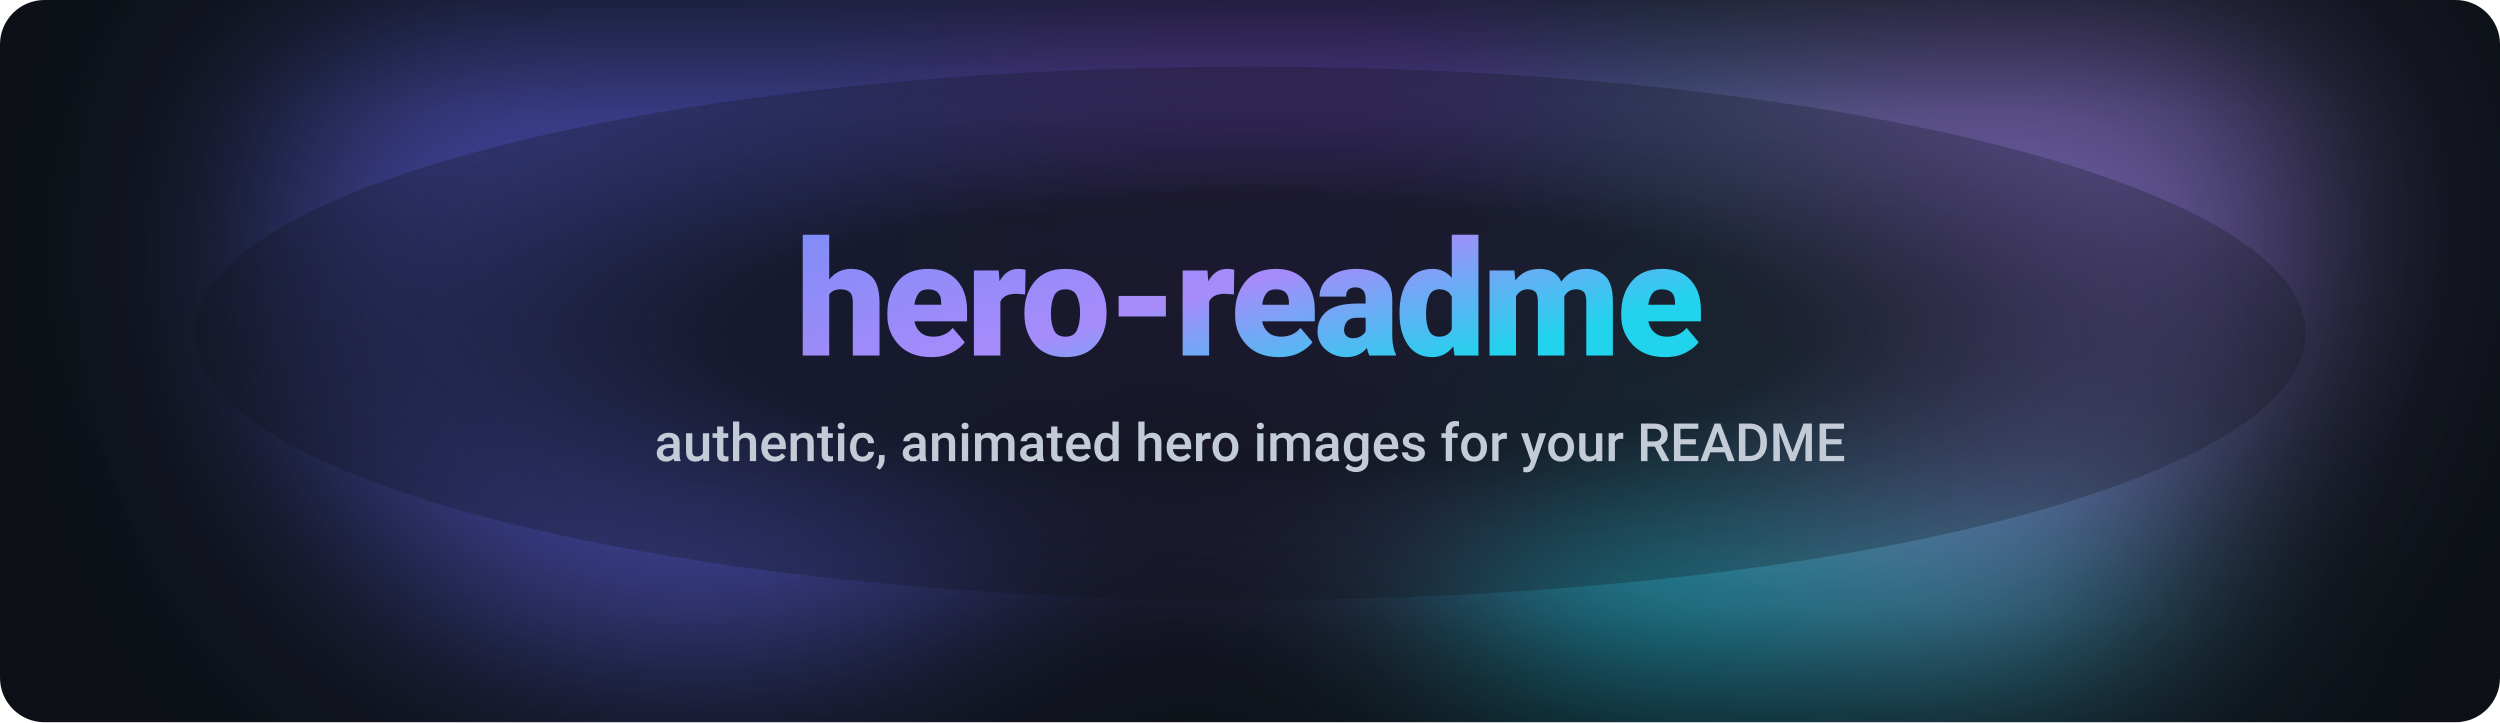
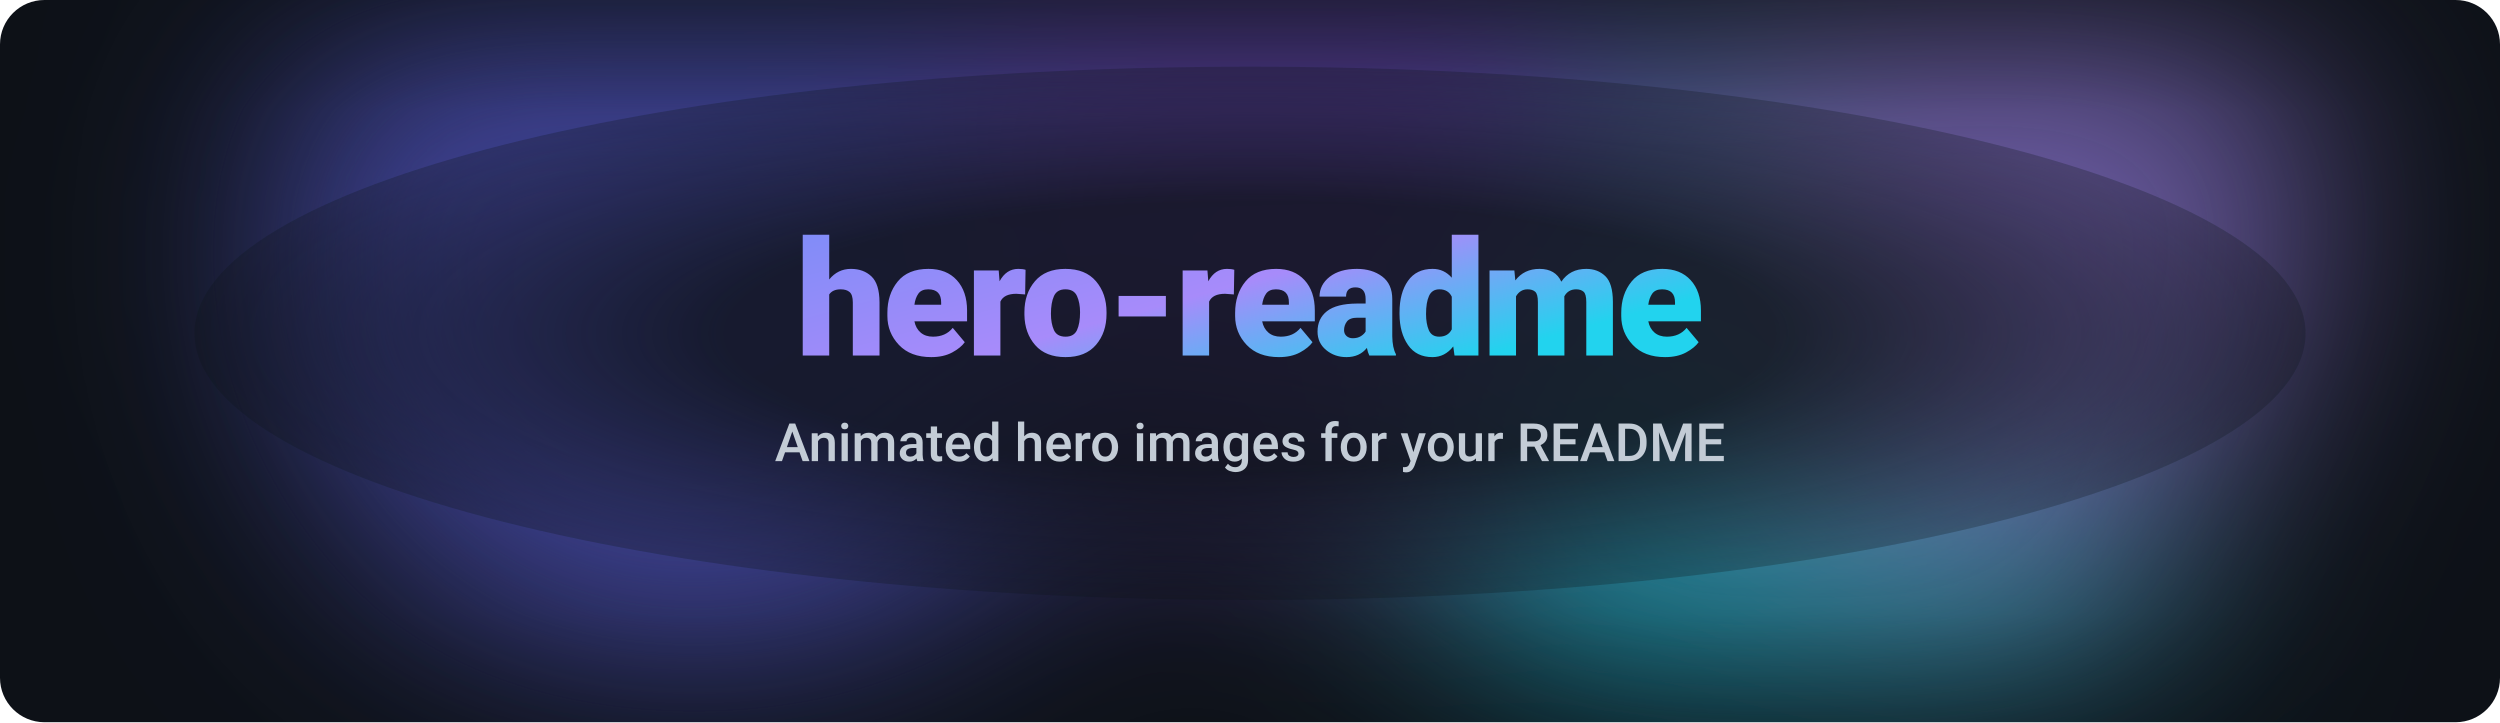
<svg xmlns="http://www.w3.org/2000/svg" viewBox="0 0 900 260" width="900" height="260" role="img" aria-label="hero-readme wordmark hero over a drifting aurora background" font-family="'Segoe UI',system-ui,-apple-system,Roboto,Helvetica,Arial,sans-serif">
  <defs>
    <linearGradient id="accent" x1="0" y1="0" x2="1" y2="0.5">
      <stop offset="0" stop-color="#818cf8" />
      <stop offset="0.55" stop-color="#a78bfa" />
      <stop offset="1" stop-color="#22d3ee" />
    </linearGradient>
    <radialGradient id="v" cx="0.5" cy="0.5" r="0.62">
      <stop offset="0.4" stop-color="#0d1117" stop-opacity="0.82" />
      <stop offset="1" stop-color="#0d1117" stop-opacity="0" />
    </radialGradient>
    <clipPath id="frame">
      <rect width="900" height="260" rx="16" />
    </clipPath>
    <filter id="soft" x="-40%" y="-40%" width="180%" height="180%">
      <feGaussianBlur stdDeviation="42" />
    </filter>
  </defs>
  <style>
.b1,.b2,.b3,.b4{animation:none}
@media(prefers-reduced-motion:no-preference){
 .b1{animation:m1 13s ease-in-out infinite alternate}.b2{animation:m2 15s ease-in-out infinite alternate}
 .b3{animation:m3 11s ease-in-out infinite alternate}.b4{animation:m4 17s ease-in-out infinite alternate}}
@keyframes m1{to{transform:translate(50px,20px)}}@keyframes m2{to{transform:translate(-40px,-24px)}}
@keyframes m3{to{transform:translate(30px,26px)}}@keyframes m4{to{transform:translate(-36px,18px)}}</style>
  <g clip-path="url(#frame)">
    <rect width="900" height="260" fill="#0d1117" />
    <g filter="url(#soft)" opacity="0.6">
      <circle class="b1" cx="250" cy="90" r="150" fill="#6366f1" />
      <circle class="b2" cx="650" cy="150" r="140" fill="#22d3ee" />
      <circle class="b3" cx="470" cy="60" r="120" fill="#8b5cf6" />
      <circle class="b4" cx="720" cy="80" r="110" fill="#a78bfa" />
    </g>
    <ellipse cx="450" cy="120" rx="380" ry="96" fill="url(#v)" />
    <text x="450" y="128" text-anchor="middle" font-size="58" font-weight="800" letter-spacing="-1.5" fill="url(#accent)">hero-readme</text>
-     <text x="450" y="166" text-anchor="middle" font-size="19" font-weight="500" fill="#c3ccd6">authentic, animated hero images for your README</text>
+     <text x="450" y="166" text-anchor="middle" font-size="19" font-weight="500" fill="#c3ccd6">Animated hero images for your README</text>
  </g>
</svg>
